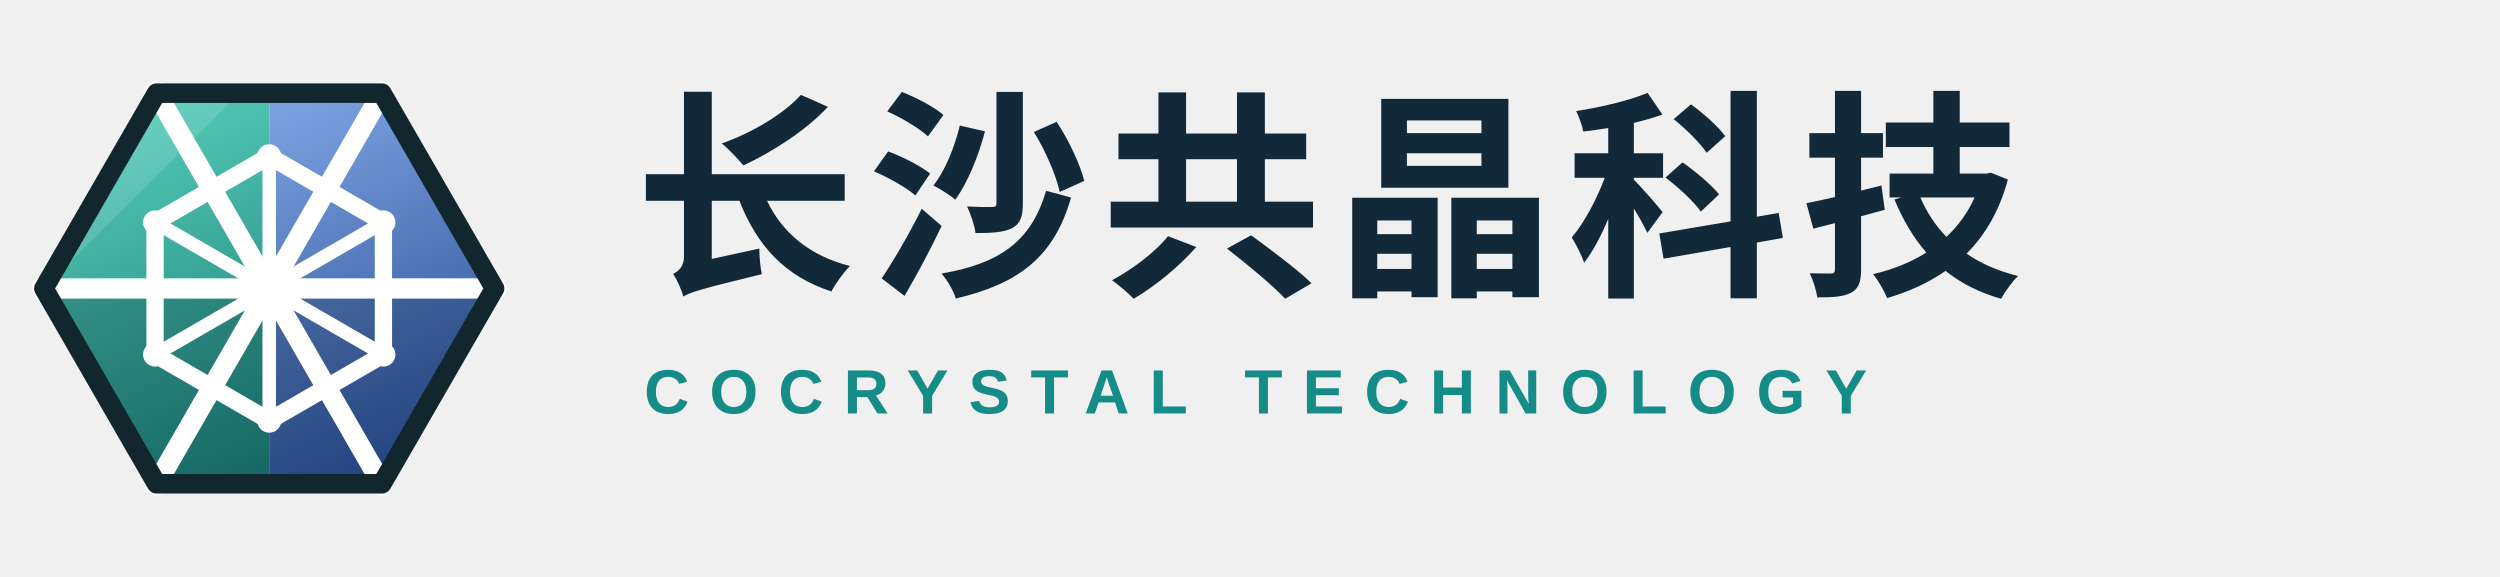
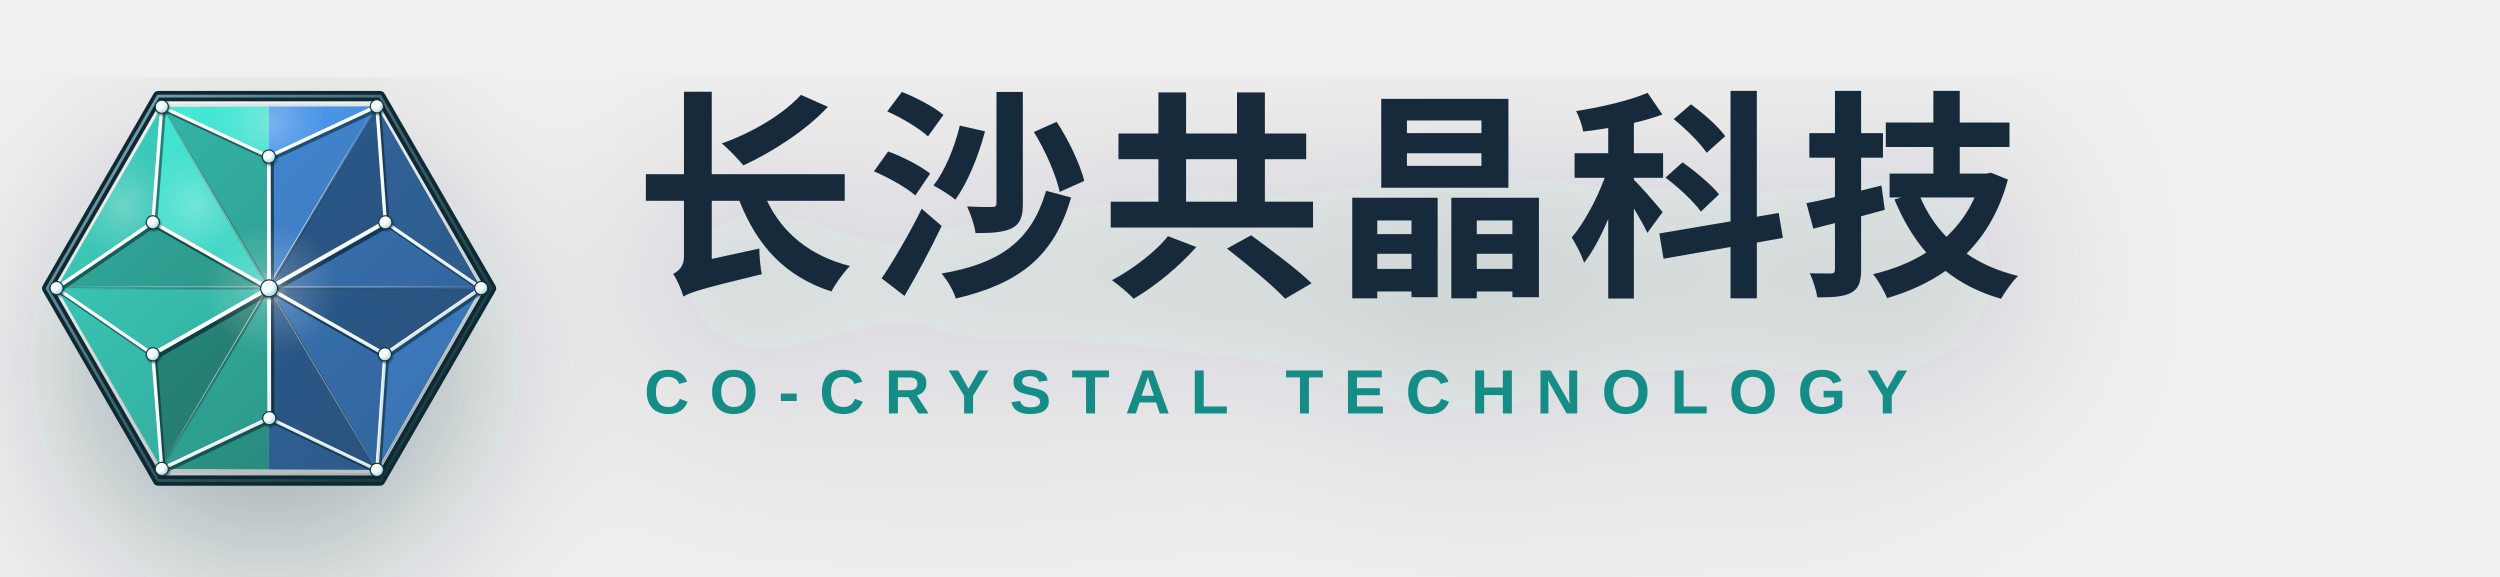
<svg xmlns="http://www.w3.org/2000/svg" viewBox="0 0 520 120" width="520" height="120">
  <defs>
-     <defs>
-       <linearGradient id="SgTS" gradientUnits="userSpaceOnUse" x1="4" y1="2" x2="30" y2="62">
-         <stop offset="0" stop-color="#5FD9C4" />
-         <stop offset="1" stop-color="#15756E" />
-       </linearGradient>
-       <linearGradient id="SgBS" gradientUnits="userSpaceOnUse" x1="34" y1="2" x2="60" y2="62">
-         <stop offset="0" stop-color="#83AAE8" />
-         <stop offset="1" stop-color="#1B3F86" />
-       </linearGradient>
-       <clipPath id="Sclip">
-         <polygon points="62.0,32.0 47.0,6.0 17.0,6.0 2.0,32.0 17.0,58.0 47.0,58.0" />
-       </clipPath>
-     </defs>
+     <filter id="LdsBig" x="-25%" y="-25%" width="150%" height="150%">
+       <feDropShadow dx="0" dy="16" stdDeviation="18" flood-color="#062A35" flood-opacity="0.32" />
+     </filter>
+     <filter id="LdsRod" x="-45%" y="-45%" width="190%" height="190%">
+       <feGaussianBlur stdDeviation="5" />
+     </filter>
+     <filter id="LdsNode" x="-70%" y="-70%" width="240%" height="240%">
+       <feDropShadow dx="2" dy="4" stdDeviation="3" flood-color="#02222C" flood-opacity="0.5" />
+     </filter>
+     <linearGradient id="LgRod" gradientUnits="userSpaceOnUse" x1="120" y1="120" x2="940" y2="940">
+       <stop offset="0" stop-color="#FFFFFF" />
+       <stop offset="0.45" stop-color="#FFFFFF" />
+       <stop offset="1" stop-color="#BBD6DB" />
+     </linearGradient>
+     <linearGradient id="LgBevel" gradientUnits="userSpaceOnUse" x1="140" y1="140" x2="900" y2="900">
+       <stop offset="0" stop-color="#7FA8B4" />
+       <stop offset="0.45" stop-color="#3A626E" />
+       <stop offset="1" stop-color="#15303A" />
+     </linearGradient>
+     <linearGradient id="LgFres" gradientUnits="userSpaceOnUse" x1="150" y1="150" x2="900" y2="900">
+       <stop offset="0" stop-color="#FFFFFF" stop-opacity="0.30" />
+       <stop offset="0.42" stop-color="#FFFFFF" stop-opacity="0.05" />
+       <stop offset="1" stop-color="#02141C" stop-opacity="0.30" />
+     </linearGradient>
+     <radialGradient id="LgNode" cx="34%" cy="30%" r="74%">
+       <stop offset="0" stop-color="#FFFFFF" />
+       <stop offset="0.5" stop-color="#F5FDFD" />
+       <stop offset="1" stop-color="#A9CFD7" />
+     </radialGradient>
+     <radialGradient id="LgCore" cx="50%" cy="50%" r="50%">
+       <stop offset="0" stop-color="#FFFFFF" stop-opacity="0.55" />
+       <stop offset="0.28" stop-color="#FFFFFF" stop-opacity="0.18" />
+       <stop offset="1" stop-color="#FFFFFF" stop-opacity="0" />
+     </radialGradient>
+     <radialGradient id="LgSpec" cx="28%" cy="20%" r="58%">
+       <stop offset="0" stop-color="#FFFFFF" stop-opacity="0.16" />
+       <stop offset="1" stop-color="#FFFFFF" stop-opacity="0" />
+     </radialGradient>
+     <radialGradient id="LgAO" cx="78%" cy="86%" r="58%">
+       <stop offset="0" stop-color="#02141C" stop-opacity="0.10" />
+       <stop offset="1" stop-color="#02141C" stop-opacity="0" />
+     </radialGradient>
+     <clipPath id="LhexClip">
+       <polygon points="996.0,511.5 753.8,91.9 269.2,91.9 27.0,511.5 269.2,931.1 753.8,931.1" />
+     </clipPath>
+     <clipPath id="LhexInner">
+       <polygon points="969.5,511.5 740.5,114.9 282.5,114.9 53.5,511.5 282.5,908.1 740.5,908.1" />
+     </clipPath>
+     <linearGradient id="Lcl0" gradientUnits="userSpaceOnUse" x1="59.0" y1="511.0" x2="511.5" y2="511.5">
+       <stop offset="0" stop-color="#FFFFFF" stop-opacity="0.03" />
+       <stop offset="0.40" stop-color="#FFFFFF" stop-opacity="0.50" />
+       <stop offset="1" stop-color="#FFFFFF" stop-opacity="0.80" />
+     </linearGradient>
+     <linearGradient id="Lcd0" gradientUnits="userSpaceOnUse" x1="59.0" y1="511.0" x2="511.5" y2="511.5">
+       <stop offset="0" stop-color="#032028" stop-opacity="0.02" />
+       <stop offset="0.40" stop-color="#032028" stop-opacity="0.24" />
+       <stop offset="1" stop-color="#032028" stop-opacity="0.42" />
+     </linearGradient>
+     <linearGradient id="Lcl1" gradientUnits="userSpaceOnUse" x1="283.0" y1="125.0" x2="511.5" y2="511.5">
+       <stop offset="0" stop-color="#FFFFFF" stop-opacity="0.03" />
+       <stop offset="0.40" stop-color="#FFFFFF" stop-opacity="0.50" />
+       <stop offset="1" stop-color="#FFFFFF" stop-opacity="0.80" />
+     </linearGradient>
+     <linearGradient id="Lcd1" gradientUnits="userSpaceOnUse" x1="283.0" y1="125.0" x2="511.5" y2="511.5">
+       <stop offset="0" stop-color="#032028" stop-opacity="0.02" />
+       <stop offset="0.40" stop-color="#032028" stop-opacity="0.24" />
+       <stop offset="1" stop-color="#032028" stop-opacity="0.42" />
+     </linearGradient>
+     <linearGradient id="Lcl2" gradientUnits="userSpaceOnUse" x1="741.0" y1="124.0" x2="511.5" y2="511.5">
+       <stop offset="0" stop-color="#FFFFFF" stop-opacity="0.03" />
+       <stop offset="0.40" stop-color="#FFFFFF" stop-opacity="0.50" />
+       <stop offset="1" stop-color="#FFFFFF" stop-opacity="0.80" />
+     </linearGradient>
+     <linearGradient id="Lcd2" gradientUnits="userSpaceOnUse" x1="741.0" y1="124.0" x2="511.5" y2="511.5">
+       <stop offset="0" stop-color="#032028" stop-opacity="0.02" />
+       <stop offset="0.40" stop-color="#032028" stop-opacity="0.24" />
+       <stop offset="1" stop-color="#032028" stop-opacity="0.42" />
+     </linearGradient>
+     <linearGradient id="Lcl3" gradientUnits="userSpaceOnUse" x1="963.0" y1="511.0" x2="511.5" y2="511.5">
+       <stop offset="0" stop-color="#FFFFFF" stop-opacity="0.03" />
+       <stop offset="0.40" stop-color="#FFFFFF" stop-opacity="0.50" />
+       <stop offset="1" stop-color="#FFFFFF" stop-opacity="0.80" />
+     </linearGradient>
+     <linearGradient id="Lcd3" gradientUnits="userSpaceOnUse" x1="963.0" y1="511.0" x2="511.5" y2="511.5">
+       <stop offset="0" stop-color="#032028" stop-opacity="0.02" />
+       <stop offset="0.40" stop-color="#032028" stop-opacity="0.24" />
+       <stop offset="1" stop-color="#032028" stop-opacity="0.42" />
+     </linearGradient>
+     <linearGradient id="Lcl4" gradientUnits="userSpaceOnUse" x1="741.0" y1="898.0" x2="511.5" y2="511.5">
+       <stop offset="0" stop-color="#FFFFFF" stop-opacity="0.03" />
+       <stop offset="0.40" stop-color="#FFFFFF" stop-opacity="0.50" />
+       <stop offset="1" stop-color="#FFFFFF" stop-opacity="0.80" />
+     </linearGradient>
+     <linearGradient id="Lcd4" gradientUnits="userSpaceOnUse" x1="741.0" y1="898.0" x2="511.5" y2="511.5">
+       <stop offset="0" stop-color="#032028" stop-opacity="0.02" />
+       <stop offset="0.40" stop-color="#032028" stop-opacity="0.24" />
+       <stop offset="1" stop-color="#032028" stop-opacity="0.42" />
+     </linearGradient>
+     <linearGradient id="Lcl5" gradientUnits="userSpaceOnUse" x1="283.0" y1="896.0" x2="511.5" y2="511.5">
+       <stop offset="0" stop-color="#FFFFFF" stop-opacity="0.03" />
+       <stop offset="0.40" stop-color="#FFFFFF" stop-opacity="0.50" />
+       <stop offset="1" stop-color="#FFFFFF" stop-opacity="0.80" />
+     </linearGradient>
+     <linearGradient id="Lcd5" gradientUnits="userSpaceOnUse" x1="283.0" y1="896.0" x2="511.5" y2="511.5">
+       <stop offset="0" stop-color="#032028" stop-opacity="0.02" />
+       <stop offset="0.40" stop-color="#032028" stop-opacity="0.24" />
+       <stop offset="1" stop-color="#032028" stop-opacity="0.42" />
+     </linearGradient>
+     <linearGradient id="Lf0_1" gradientUnits="userSpaceOnUse" x1="103" y1="86" x2="603" y2="586">
+       <stop offset="0" stop-color="#46F0DC" />
+       <stop offset="1" stop-color="#3BC8B7" />
+     </linearGradient>
+     <linearGradient id="Lf0_0" gradientUnits="userSpaceOnUse" x1="103" y1="86" x2="603" y2="586">
+       <stop offset="0" stop-color="#51A2FA" />
+       <stop offset="1" stop-color="#4387D0" />
+     </linearGradient>
+     <linearGradient id="Lf1_1" gradientUnits="userSpaceOnUse" x1="185" y1="39" x2="685" y2="539">
+       <stop offset="0" stop-color="#36BAAA" />
+       <stop offset="1" stop-color="#2D9B8E" />
+     </linearGradient>
+     <linearGradient id="Lf1_0" gradientUnits="userSpaceOnUse" x1="185" y1="39" x2="685" y2="539">
+       <stop offset="0" stop-color="#3E7DC2" />
+       <stop offset="1" stop-color="#3468A1" />
+     </linearGradient>
+     <linearGradient id="Lf2_1" gradientUnits="userSpaceOnUse" x1="338" y1="39" x2="838" y2="539">
+       <stop offset="0" stop-color="#3ED2C0" />
+       <stop offset="1" stop-color="#33AFA0" />
+     </linearGradient>
+     <linearGradient id="Lf2_0" gradientUnits="userSpaceOnUse" x1="338" y1="39" x2="838" y2="539">
+       <stop offset="0" stop-color="#468DDB" />
+       <stop offset="1" stop-color="#3B76B6" />
+     </linearGradient>
+     <linearGradient id="Lf3_0" gradientUnits="userSpaceOnUse" x1="420" y1="86" x2="920" y2="586">
+       <stop offset="0" stop-color="#2F5E91" />
+       <stop offset="1" stop-color="#274E79" />
+     </linearGradient>
+     <linearGradient id="Lf4_0" gradientUnits="userSpaceOnUse" x1="494" y1="214" x2="994" y2="714">
+       <stop offset="0" stop-color="#3A75B5" />
+       <stop offset="1" stop-color="#306197" />
+     </linearGradient>
+     <linearGradient id="Lf5_0" gradientUnits="userSpaceOnUse" x1="494" y1="308" x2="994" y2="808">
+       <stop offset="0" stop-color="#2F5E91" />
+       <stop offset="1" stop-color="#274E79" />
+     </linearGradient>
+     <linearGradient id="Lf6_0" gradientUnits="userSpaceOnUse" x1="420" y1="437" x2="920" y2="937">
+       <stop offset="0" stop-color="#3A75B5" />
+       <stop offset="1" stop-color="#306197" />
+     </linearGradient>
+     <linearGradient id="Lf7_0" gradientUnits="userSpaceOnUse" x1="338" y1="482" x2="838" y2="982">
+       <stop offset="0" stop-color="#2F5E91" />
+       <stop offset="1" stop-color="#274E79" />
+     </linearGradient>
+     <linearGradient id="Lf8_1" gradientUnits="userSpaceOnUse" x1="186" y1="482" x2="686" y2="982">
+       <stop offset="0" stop-color="#33AE9F" />
+       <stop offset="1" stop-color="#2A9184" />
+     </linearGradient>
+     <linearGradient id="Lf8_0" gradientUnits="userSpaceOnUse" x1="186" y1="482" x2="686" y2="982">
+       <stop offset="0" stop-color="#3A75B5" />
+       <stop offset="1" stop-color="#306197" />
+     </linearGradient>
+     <linearGradient id="Lf9_1" gradientUnits="userSpaceOnUse" x1="103" y1="436" x2="603" y2="936">
+       <stop offset="0" stop-color="#298B7F" />
+       <stop offset="1" stop-color="#22746A" />
+     </linearGradient>
+     <linearGradient id="Lf9_0" gradientUnits="userSpaceOnUse" x1="103" y1="436" x2="603" y2="936">
+       <stop offset="0" stop-color="#2F5E91" />
+       <stop offset="1" stop-color="#274E79" />
+     </linearGradient>
+     <linearGradient id="Lf10_1" gradientUnits="userSpaceOnUse" x1="28" y1="308" x2="528" y2="808">
+       <stop offset="0" stop-color="#3CCCBA" />
+       <stop offset="1" stop-color="#32AA9B" />
+     </linearGradient>
+     <linearGradient id="Lf10_0" gradientUnits="userSpaceOnUse" x1="28" y1="308" x2="528" y2="808">
+       <stop offset="0" stop-color="#4489D4" />
+       <stop offset="1" stop-color="#3972B1" />
+     </linearGradient>
+     <linearGradient id="Lf11_1" gradientUnits="userSpaceOnUse" x1="28" y1="214" x2="528" y2="714">
+       <stop offset="0" stop-color="#33AD9F" />
+       <stop offset="1" stop-color="#2A9084" />
+     </linearGradient>
+     <linearGradient id="Lf11_0" gradientUnits="userSpaceOnUse" x1="28" y1="214" x2="528" y2="714">
+       <stop offset="0" stop-color="#3A75B5" />
+       <stop offset="1" stop-color="#306197" />
+     </linearGradient>
+     <linearGradient id="Lf12_1" gradientUnits="userSpaceOnUse" x1="262" y1="-90" x2="762" y2="410">
+       <stop offset="0" stop-color="#48F5E1" />
+       <stop offset="1" stop-color="#3CCCBB" />
+     </linearGradient>
+     <linearGradient id="Lf12_0" gradientUnits="userSpaceOnUse" x1="262" y1="-90" x2="762" y2="410">
+       <stop offset="0" stop-color="#52A5FF" />
+       <stop offset="1" stop-color="#4489D5" />
+     </linearGradient>
+     <linearGradient id="Lf13_0" gradientUnits="userSpaceOnUse" x1="571" y1="85" x2="1071" y2="585">
+       <stop offset="0" stop-color="#33679F" />
+       <stop offset="1" stop-color="#2B5685" />
+     </linearGradient>
+     <linearGradient id="Lf14_0" gradientUnits="userSpaceOnUse" x1="571" y1="437" x2="1071" y2="937">
+       <stop offset="0" stop-color="#4081C8" />
+       <stop offset="1" stop-color="#356BA6" />
+     </linearGradient>
+     <linearGradient id="Lf15_1" gradientUnits="userSpaceOnUse" x1="262" y1="611" x2="762" y2="1111">
+       <stop offset="0" stop-color="#2D998C" />
+       <stop offset="1" stop-color="#257F74" />
+     </linearGradient>
+     <linearGradient id="Lf15_0" gradientUnits="userSpaceOnUse" x1="262" y1="611" x2="762" y2="1111">
+       <stop offset="0" stop-color="#33679F" />
+       <stop offset="1" stop-color="#2A5584" />
+     </linearGradient>
+     <linearGradient id="Lf16_1" gradientUnits="userSpaceOnUse" x1="-48" y1="436" x2="452" y2="936">
+       <stop offset="0" stop-color="#3BCAB9" />
+       <stop offset="1" stop-color="#31A89A" />
+     </linearGradient>
+     <linearGradient id="Lf17_1" gradientUnits="userSpaceOnUse" x1="-48" y1="86" x2="452" y2="586">
+       <stop offset="0" stop-color="#3FD8C6" />
+       <stop offset="1" stop-color="#35B4A5" />
+     </linearGradient>
+     <radialGradient id="Lsp0" gradientUnits="userSpaceOnUse" cx="512" cy="160" r="120">
+       <stop offset="0" stop-color="#FFFFFF" stop-opacity="0.26" />
+       <stop offset="0.55" stop-color="#FFFFFF" stop-opacity="0.10" />
+       <stop offset="1" stop-color="#FFFFFF" stop-opacity="0" />
+     </radialGradient>
+     <radialGradient id="Lsp1" gradientUnits="userSpaceOnUse" cx="353" cy="336" r="120">
+       <stop offset="0" stop-color="#FFFFFF" stop-opacity="0.26" />
+       <stop offset="0.55" stop-color="#FFFFFF" stop-opacity="0.10" />
+       <stop offset="1" stop-color="#FFFFFF" stop-opacity="0" />
+     </radialGradient>
+     <radialGradient id="Lsp2" gradientUnits="userSpaceOnUse" cx="202" cy="336" r="120">
+       <stop offset="0" stop-color="#FFFFFF" stop-opacity="0.26" />
+       <stop offset="0.55" stop-color="#FFFFFF" stop-opacity="0.10" />
+       <stop offset="1" stop-color="#FFFFFF" stop-opacity="0" />
+     </radialGradient>
  </defs>
-   <g transform="translate(6,10) scale(1.5625)">
-     <g clip-path="url(#Sclip)">
-       <rect x="0" y="0" width="32" height="64" fill="url(#SgTS)" />
-       <rect x="32" y="0" width="32" height="64" fill="url(#SgBS)" />
-       <polygon points="2.0,32.0 17.0,6.0 47.0,6.0 32.0,2.0" fill="#FFFFFF" fill-opacity="0.12" />
-       <polygon points="2.0,32.0 17.0,58.0 47.0,58.0 62.0,32.0" fill="#02141C" fill-opacity="0.18" />
+   <g filter="url(#LdsBig)">
+     <g transform="translate(6,10) scale(0.0977)">
+       <polygon points="511.0,511.2 264.0,371.0 283.0,125.0 511.0,510.7" fill="url(#Lf0_1)" />
+       <polygon points="511.5,511.5 511.0,511.2 511.0,510.7" fill="url(#Lf0_0)" />
+       <polygon points="511.0,510.7 283.0,125.0 511.0,231.0 511.0,231.0" fill="url(#Lf1_1)" />
+       <polygon points="511.5,511.5 511.0,510.7 511.0,231.0 511.0,231.0" fill="url(#Lf1_0)" />
+       <polygon points="511.0,231.0 511.0,231.0 511.0,231.0" fill="url(#Lf2_1)" />
+       <polygon points="511.5,511.5 511.0,231.0 741.0,124.0" fill="url(#Lf2_0)" />
+       <polygon points="511.5,511.5 741.0,124.0 759.0,371.0" fill="url(#Lf3_0)" />
+       <polygon points="511.5,511.5 759.0,371.0 963.0,511.0" fill="url(#Lf4_0)" />
+       <polygon points="511.5,511.5 963.0,511.0 758.0,652.0" fill="url(#Lf5_0)" />
+       <polygon points="511.5,511.5 758.0,652.0 741.0,898.0" fill="url(#Lf6_0)" />
+       <polygon points="511.5,511.5 741.0,898.0 512.0,788.0" fill="url(#Lf7_0)" />
+       <polygon points="511.0,788.5 283.0,896.0 511.0,512.3" fill="url(#Lf8_1)" />
+       <polygon points="511.5,511.5 512.0,788.0 511.0,788.5 511.0,512.3" fill="url(#Lf8_0)" />
+       <polygon points="511.0,512.3 283.0,896.0 264.0,652.0 511.0,511.8" fill="url(#Lf9_1)" />
+       <polygon points="511.5,511.5 511.0,512.3 511.0,511.8" fill="url(#Lf9_0)" />
+       <polygon points="511.0,511.8 264.0,652.0 59.0,511.0 511.0,511.5" fill="url(#Lf10_1)" />
+       <polygon points="511.5,511.5 511.0,511.8 511.0,511.5" fill="url(#Lf10_0)" />
+       <polygon points="511.0,511.5 59.0,511.0 264.0,371.0 511.0,511.2" fill="url(#Lf11_1)" />
+       <polygon points="511.5,511.5 511.0,511.5 511.0,511.2" fill="url(#Lf11_0)" />
+       <polygon points="283.0,125.0 511.0,231.0 511.0,231.0 511.0,124.5" fill="url(#Lf12_1)" />
+       <polygon points="511.0,231.0 511.0,231.0 741.0,124.0 511.0,124.5" fill="url(#Lf12_0)" />
+       <polygon points="741.0,124.0 759.0,371.0 963.0,511.0" fill="url(#Lf13_0)" />
+       <polygon points="963.0,511.0 758.0,652.0 741.0,898.0" fill="url(#Lf14_0)" />
+       <polygon points="511.0,788.5 283.0,896.0 511.0,897.0" fill="url(#Lf15_1)" />
+       <polygon points="741.0,898.0 512.0,788.0 511.0,788.5 511.0,897.0" fill="url(#Lf15_0)" />
+       <polygon points="283.0,896.0 264.0,652.0 59.0,511.0" fill="url(#Lf16_1)" />
+       <polygon points="59.0,511.0 264.0,371.0 283.0,125.0" fill="url(#Lf17_1)" />
+       <polygon points="283.0,125.0 511.0,231.0 741.0,124.0" fill="url(#Lsp0)" />
+       <polygon points="511.5,511.5 264.0,371.0 283.0,125.0" fill="url(#Lsp1)" />
+       <polygon points="59.0,511.0 264.0,371.0 283.0,125.0" fill="url(#Lsp2)" />
+       <g clip-path="url(#LhexInner)" fill="none" stroke-linecap="round">
+         <line x1="56.8" y1="508.4" x2="509.3" y2="508.9" stroke="url(#Lcl0)" stroke-width="2.2" />
+         <line x1="280.8" y1="122.4" x2="509.3" y2="508.9" stroke="url(#Lcl1)" stroke-width="2.2" />
+         <line x1="738.8" y1="121.4" x2="509.3" y2="508.9" stroke="url(#Lcl2)" stroke-width="2.2" />
+         <line x1="960.8" y1="508.4" x2="509.3" y2="508.9" stroke="url(#Lcl3)" stroke-width="2.2" />
+         <line x1="738.8" y1="895.4" x2="509.3" y2="508.9" stroke="url(#Lcl4)" stroke-width="2.2" />
+         <line x1="280.8" y1="893.4" x2="509.3" y2="508.9" stroke="url(#Lcl5)" stroke-width="2.2" />
+         <line x1="59.0" y1="511.0" x2="511.5" y2="511.5" stroke="url(#Lcd0)" stroke-width="5.0" />
+         <line x1="283.0" y1="125.0" x2="511.5" y2="511.5" stroke="url(#Lcd1)" stroke-width="5.0" />
+         <line x1="741.0" y1="124.0" x2="511.5" y2="511.5" stroke="url(#Lcd2)" stroke-width="5.0" />
+         <line x1="963.0" y1="511.0" x2="511.5" y2="511.5" stroke="url(#Lcd3)" stroke-width="5.0" />
+         <line x1="741.0" y1="898.0" x2="511.5" y2="511.5" stroke="url(#Lcd4)" stroke-width="5.0" />
+         <line x1="283.0" y1="896.0" x2="511.5" y2="511.5" stroke="url(#Lcd5)" stroke-width="5.0" />
+         <g stroke="#01191F" stroke-opacity="0.50" stroke-width="10.0" filter="url(#dsRod)">
+           <line x1="268.0" y1="375.8" x2="287.0" y2="129.8" />
+           <line x1="287.0" y1="129.8" x2="515.0" y2="235.8" />
+           <line x1="515.0" y1="235.8" x2="745.0" y2="128.8" />
+           <line x1="745.0" y1="128.8" x2="763.0" y2="375.8" />
+           <line x1="763.0" y1="375.8" x2="967.0" y2="515.8" />
+           <line x1="967.0" y1="515.8" x2="762.0" y2="656.8" />
+           <line x1="762.0" y1="656.8" x2="745.0" y2="902.8" />
+           <line x1="745.0" y1="902.8" x2="516.0" y2="792.8" />
+           <line x1="516.0" y1="792.8" x2="287.0" y2="900.8" />
+           <line x1="287.0" y1="900.8" x2="268.0" y2="656.8" />
+           <line x1="268.0" y1="656.8" x2="63.0" y2="515.8" />
+           <line x1="63.0" y1="515.8" x2="268.0" y2="375.8" />
+         </g>
+         <g stroke="url(#LgRod)" stroke-opacity="0.98" stroke-width="7.2">
+           <line x1="264.0" y1="371.0" x2="283.0" y2="125.0" />
+           <line x1="283.0" y1="125.0" x2="511.0" y2="231.0" />
+           <line x1="511.0" y1="231.0" x2="741.0" y2="124.0" />
+           <line x1="741.0" y1="124.0" x2="759.0" y2="371.0" />
+           <line x1="759.0" y1="371.0" x2="963.0" y2="511.0" />
+           <line x1="963.0" y1="511.0" x2="758.0" y2="652.0" />
+           <line x1="758.0" y1="652.0" x2="741.0" y2="898.0" />
+           <line x1="741.0" y1="898.0" x2="512.0" y2="788.0" />
+           <line x1="512.0" y1="788.0" x2="283.0" y2="896.0" />
+           <line x1="283.0" y1="896.0" x2="264.0" y2="652.0" />
+           <line x1="264.0" y1="652.0" x2="59.0" y2="511.0" />
+           <line x1="59.0" y1="511.0" x2="264.0" y2="371.0" />
+         </g>
+         <g stroke="#FFFFFF" stroke-opacity="0.8" stroke-width="2.1">
+           <line x1="262.3" y1="368.8" x2="281.3" y2="122.8" />
+           <line x1="281.3" y1="122.8" x2="509.3" y2="228.8" />
+           <line x1="509.3" y1="228.8" x2="739.3" y2="121.8" />
+           <line x1="739.3" y1="121.8" x2="757.3" y2="368.8" />
+           <line x1="757.3" y1="368.8" x2="961.3" y2="508.8" />
+           <line x1="961.3" y1="508.8" x2="756.3" y2="649.8" />
+           <line x1="756.3" y1="649.8" x2="739.3" y2="895.8" />
+           <line x1="739.3" y1="895.8" x2="510.3" y2="785.8" />
+           <line x1="510.3" y1="785.8" x2="281.3" y2="893.8" />
+           <line x1="281.3" y1="893.8" x2="262.3" y2="649.8" />
+           <line x1="262.3" y1="649.8" x2="57.3" y2="508.8" />
+           <line x1="57.3" y1="508.8" x2="262.3" y2="368.8" />
+         </g>
+         <g stroke="#01161C" stroke-opacity="0.60" stroke-width="12.0" filter="url(#dsRod)">
+           <line x1="516.0" y1="516.9" x2="268.5" y2="376.4" />
+           <line x1="516.0" y1="516.9" x2="515.5" y2="236.4" />
+           <line x1="516.0" y1="516.9" x2="763.5" y2="376.4" />
+           <line x1="516.0" y1="516.9" x2="762.5" y2="657.4" />
+           <line x1="516.0" y1="516.9" x2="516.5" y2="793.4" />
+           <line x1="516.0" y1="516.9" x2="268.5" y2="657.4" />
+         </g>
+         <g stroke="url(#LgRod)" stroke-opacity="1" stroke-width="7.8">
+           <line x1="511.5" y1="511.5" x2="264.0" y2="371.0" />
+           <line x1="511.5" y1="511.5" x2="511.0" y2="231.0" />
+           <line x1="511.5" y1="511.5" x2="759.0" y2="371.0" />
+           <line x1="511.5" y1="511.5" x2="758.0" y2="652.0" />
+           <line x1="511.5" y1="511.5" x2="512.0" y2="788.0" />
+           <line x1="511.5" y1="511.5" x2="264.0" y2="652.0" />
+         </g>
+         <g stroke="#FFFFFF" stroke-opacity="0.92" stroke-width="2.4">
+           <line x1="509.6" y1="509.1" x2="262.1" y2="368.6" />
+           <line x1="509.6" y1="509.1" x2="509.1" y2="228.6" />
+           <line x1="509.6" y1="509.1" x2="757.1" y2="368.6" />
+           <line x1="509.6" y1="509.1" x2="756.1" y2="649.6" />
+           <line x1="509.6" y1="509.1" x2="510.1" y2="785.6" />
+           <line x1="509.6" y1="509.1" x2="262.1" y2="649.6" />
+         </g>
+         <g stroke="#FFFFFF" stroke-opacity="0.9" stroke-width="1.1">
+           <line x1="508.8" y1="508.2" x2="261.3" y2="367.7" />
+           <line x1="508.8" y1="508.2" x2="508.3" y2="227.7" />
+           <line x1="508.8" y1="508.2" x2="756.3" y2="367.7" />
+           <line x1="508.8" y1="508.2" x2="755.3" y2="648.7" />
+           <line x1="508.8" y1="508.2" x2="509.3" y2="784.7" />
+           <line x1="508.8" y1="508.2" x2="261.3" y2="648.7" />
+         </g>
+       </g>
+       <circle cx="511.5" cy="511.5" r="140" fill="url(#LgCore)" />
+       <polygon points="967.5,511.5 739.5,116.6 283.5,116.6 55.5,511.5 283.5,906.4 739.5,906.4" fill="none" stroke="url(#LgFres)" stroke-width="3" stroke-linejoin="round" />
+       <polygon points="984.0,511.5 747.8,102.3 275.2,102.3 39.0,511.5 275.2,920.7 747.8,920.7" fill="none" stroke="#102A33" stroke-width="22" stroke-linejoin="round" />
+       <polygon points="984.0,511.5 747.8,102.3 275.2,102.3 39.0,511.5 275.2,920.7 747.8,920.7" fill="none" stroke="url(#LgBevel)" stroke-width="6" stroke-linejoin="round" />
+       <g filter="url(#LdsNode)" stroke="#0A3542" stroke-width="2.4">
+         <circle cx="264.0" cy="371.0" r="14.0" fill="url(#LgNode)" />
+         <circle cx="283.0" cy="125.0" r="14.0" fill="url(#LgNode)" />
+         <circle cx="511.0" cy="231.0" r="14.0" fill="url(#LgNode)" />
+         <circle cx="741.0" cy="124.0" r="14.0" fill="url(#LgNode)" />
+         <circle cx="759.0" cy="371.0" r="14.0" fill="url(#LgNode)" />
+         <circle cx="963.0" cy="511.0" r="14.0" fill="url(#LgNode)" />
+         <circle cx="758.0" cy="652.0" r="14.0" fill="url(#LgNode)" />
+         <circle cx="741.0" cy="898.0" r="14.0" fill="url(#LgNode)" />
+         <circle cx="512.0" cy="788.0" r="14.0" fill="url(#LgNode)" />
+         <circle cx="283.0" cy="896.0" r="14.0" fill="url(#LgNode)" />
+         <circle cx="264.0" cy="652.0" r="14.0" fill="url(#LgNode)" />
+         <circle cx="59.0" cy="511.0" r="14.0" fill="url(#LgNode)" />
+         <circle cx="511.5" cy="511.5" r="18.0" fill="url(#LgNode)" />
+       </g>
    </g>
-     <g stroke="#FFFFFF" stroke-linecap="round" stroke-linejoin="round" fill="none">
-       <line x1="32.0" y1="32.0" x2="62.0" y2="32.0" stroke-width="2.7" />
-       <line x1="32.0" y1="32.0" x2="47.0" y2="6.0" stroke-width="2.7" />
-       <line x1="32.0" y1="32.0" x2="17.0" y2="6.0" stroke-width="2.7" />
-       <line x1="32.0" y1="32.0" x2="2.0" y2="32.0" stroke-width="2.7" />
-       <line x1="32.0" y1="32.0" x2="17.0" y2="58.0" stroke-width="2.7" />
-       <line x1="32.0" y1="32.0" x2="47.0" y2="58.0" stroke-width="2.7" />
-       <line x1="32.0" y1="14.4" x2="47.2" y2="23.2" stroke-width="2.3" />
-       <line x1="47.2" y1="23.2" x2="47.2" y2="40.8" stroke-width="2.3" />
-       <line x1="47.2" y1="40.8" x2="32.0" y2="49.6" stroke-width="2.3" />
-       <line x1="32.0" y1="49.6" x2="16.8" y2="40.8" stroke-width="2.3" />
-       <line x1="16.8" y1="40.8" x2="16.8" y2="23.2" stroke-width="2.3" />
-       <line x1="16.8" y1="23.2" x2="32.0" y2="14.4" stroke-width="2.3" />
-       <line x1="32.0" y1="32.0" x2="32.0" y2="14.4" stroke-width="1.8" />
-       <line x1="32.0" y1="32.0" x2="47.2" y2="23.2" stroke-width="1.8" />
-       <line x1="32.0" y1="32.0" x2="47.2" y2="40.8" stroke-width="1.8" />
-       <line x1="32.0" y1="32.0" x2="32.0" y2="49.6" stroke-width="1.8" />
-       <line x1="32.0" y1="32.0" x2="16.8" y2="40.8" stroke-width="1.8" />
-       <line x1="32.0" y1="32.0" x2="16.8" y2="23.2" stroke-width="1.8" />
-     </g>
-     <g fill="#FFFFFF">
-       <circle cx="62.0" cy="32.0" r="1.6" />
-       <circle cx="47.0" cy="6.0" r="1.6" />
-       <circle cx="17.0" cy="6.0" r="1.6" />
-       <circle cx="2.0" cy="32.0" r="1.6" />
-       <circle cx="17.0" cy="58.0" r="1.6" />
-       <circle cx="47.0" cy="58.0" r="1.6" />
-       <circle cx="32.0" cy="14.4" r="1.6" />
-       <circle cx="47.2" cy="23.2" r="1.6" />
-       <circle cx="47.2" cy="40.8" r="1.6" />
-       <circle cx="32.0" cy="49.6" r="1.6" />
-       <circle cx="16.8" cy="40.8" r="1.6" />
-       <circle cx="16.8" cy="23.2" r="1.6" />
-     </g>
-     <circle cx="32.0" cy="32.0" r="2.7" fill="#FFFFFF" />
-     <polygon points="62.0,32.0 47.0,6.0 17.0,6.0 2.0,32.0 17.0,58.0 47.0,58.0" fill="none" stroke="#12262E" stroke-width="2.6" stroke-linejoin="round" />
+     <text x="132" y="58" font-family="'Microsoft YaHei','PingFang SC',sans-serif" font-size="46" font-weight="700" letter-spacing="2.5" fill="#12293A">长沙共晶科技</text>
+     <text x="134" y="86" font-family="'Helvetica Neue',Arial,sans-serif" font-size="13" font-weight="600" letter-spacing="4.2" fill="#158C87">CO-CRYSTAL TECHNOLOGY</text>
  </g>
-   <text x="132" y="58" font-family="'Microsoft YaHei','PingFang SC',sans-serif" font-size="46" font-weight="700" letter-spacing="2.5" fill="#12293A">长沙共晶科技</text>
-   <text x="134" y="86" font-family="'Helvetica Neue',Arial,sans-serif" font-size="13" font-weight="600" letter-spacing="4.2" fill="#158C87">COCRYSTAL TECHNOLOGY</text>
</svg>
